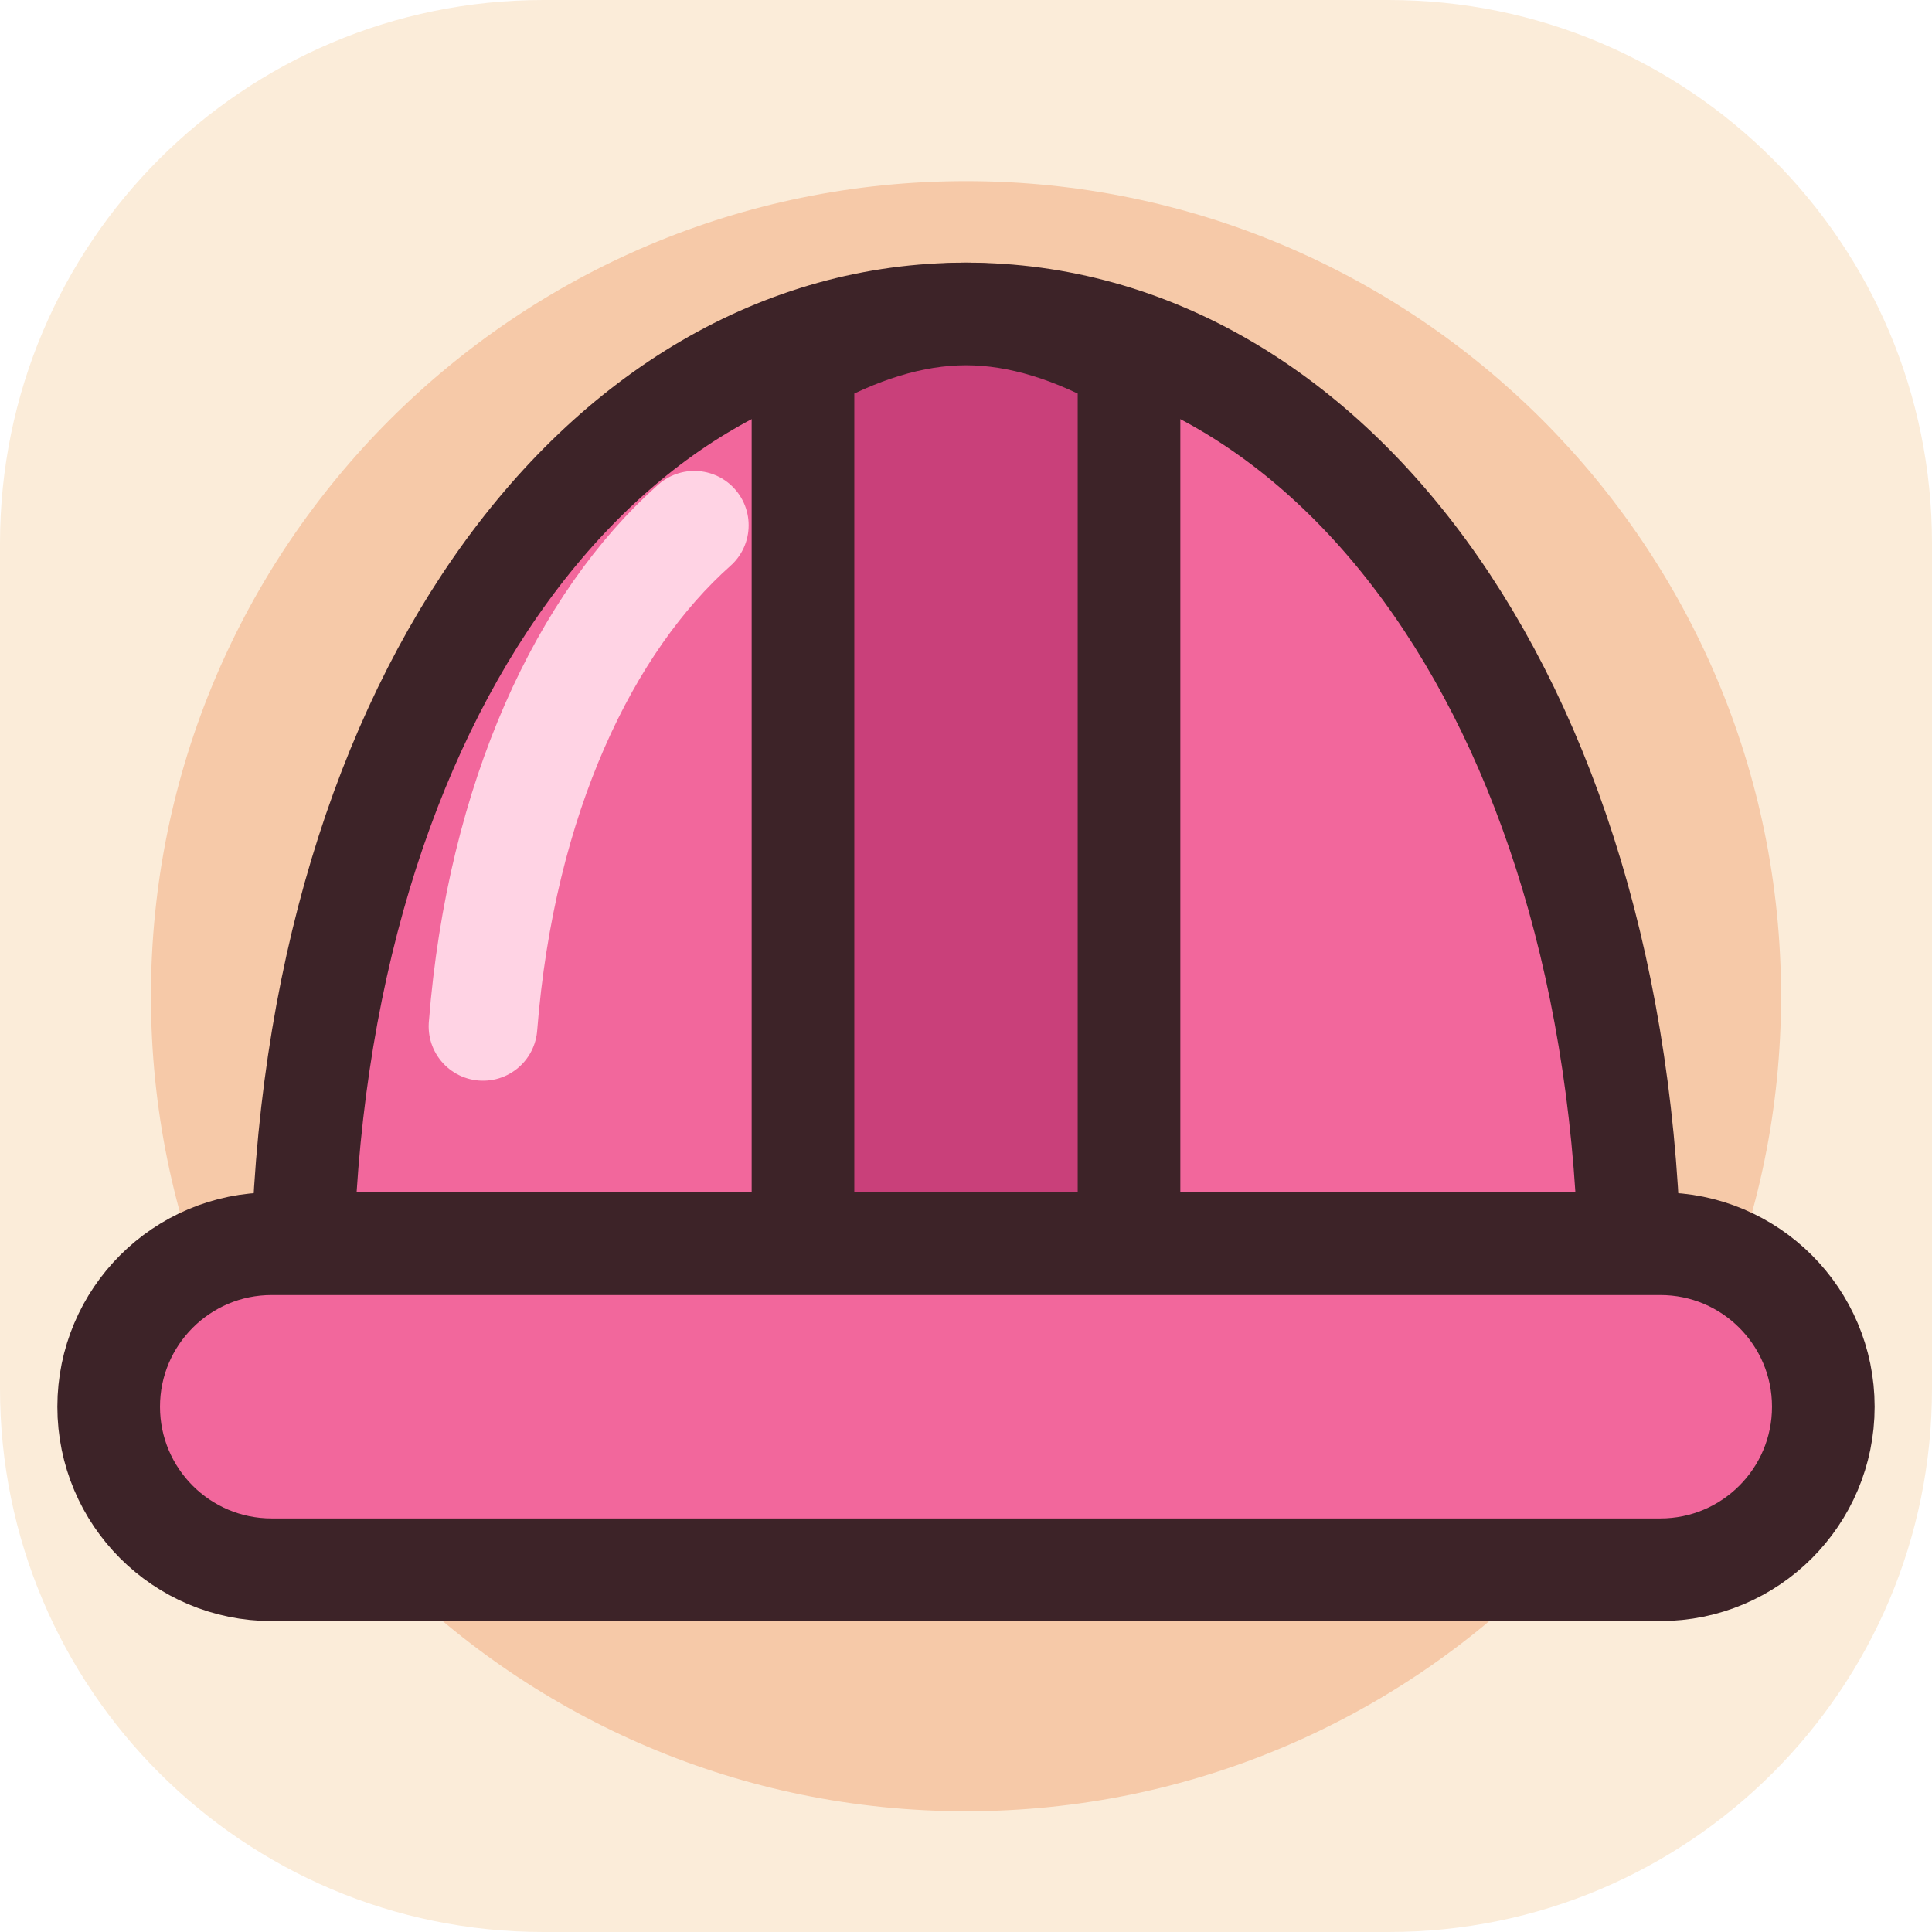
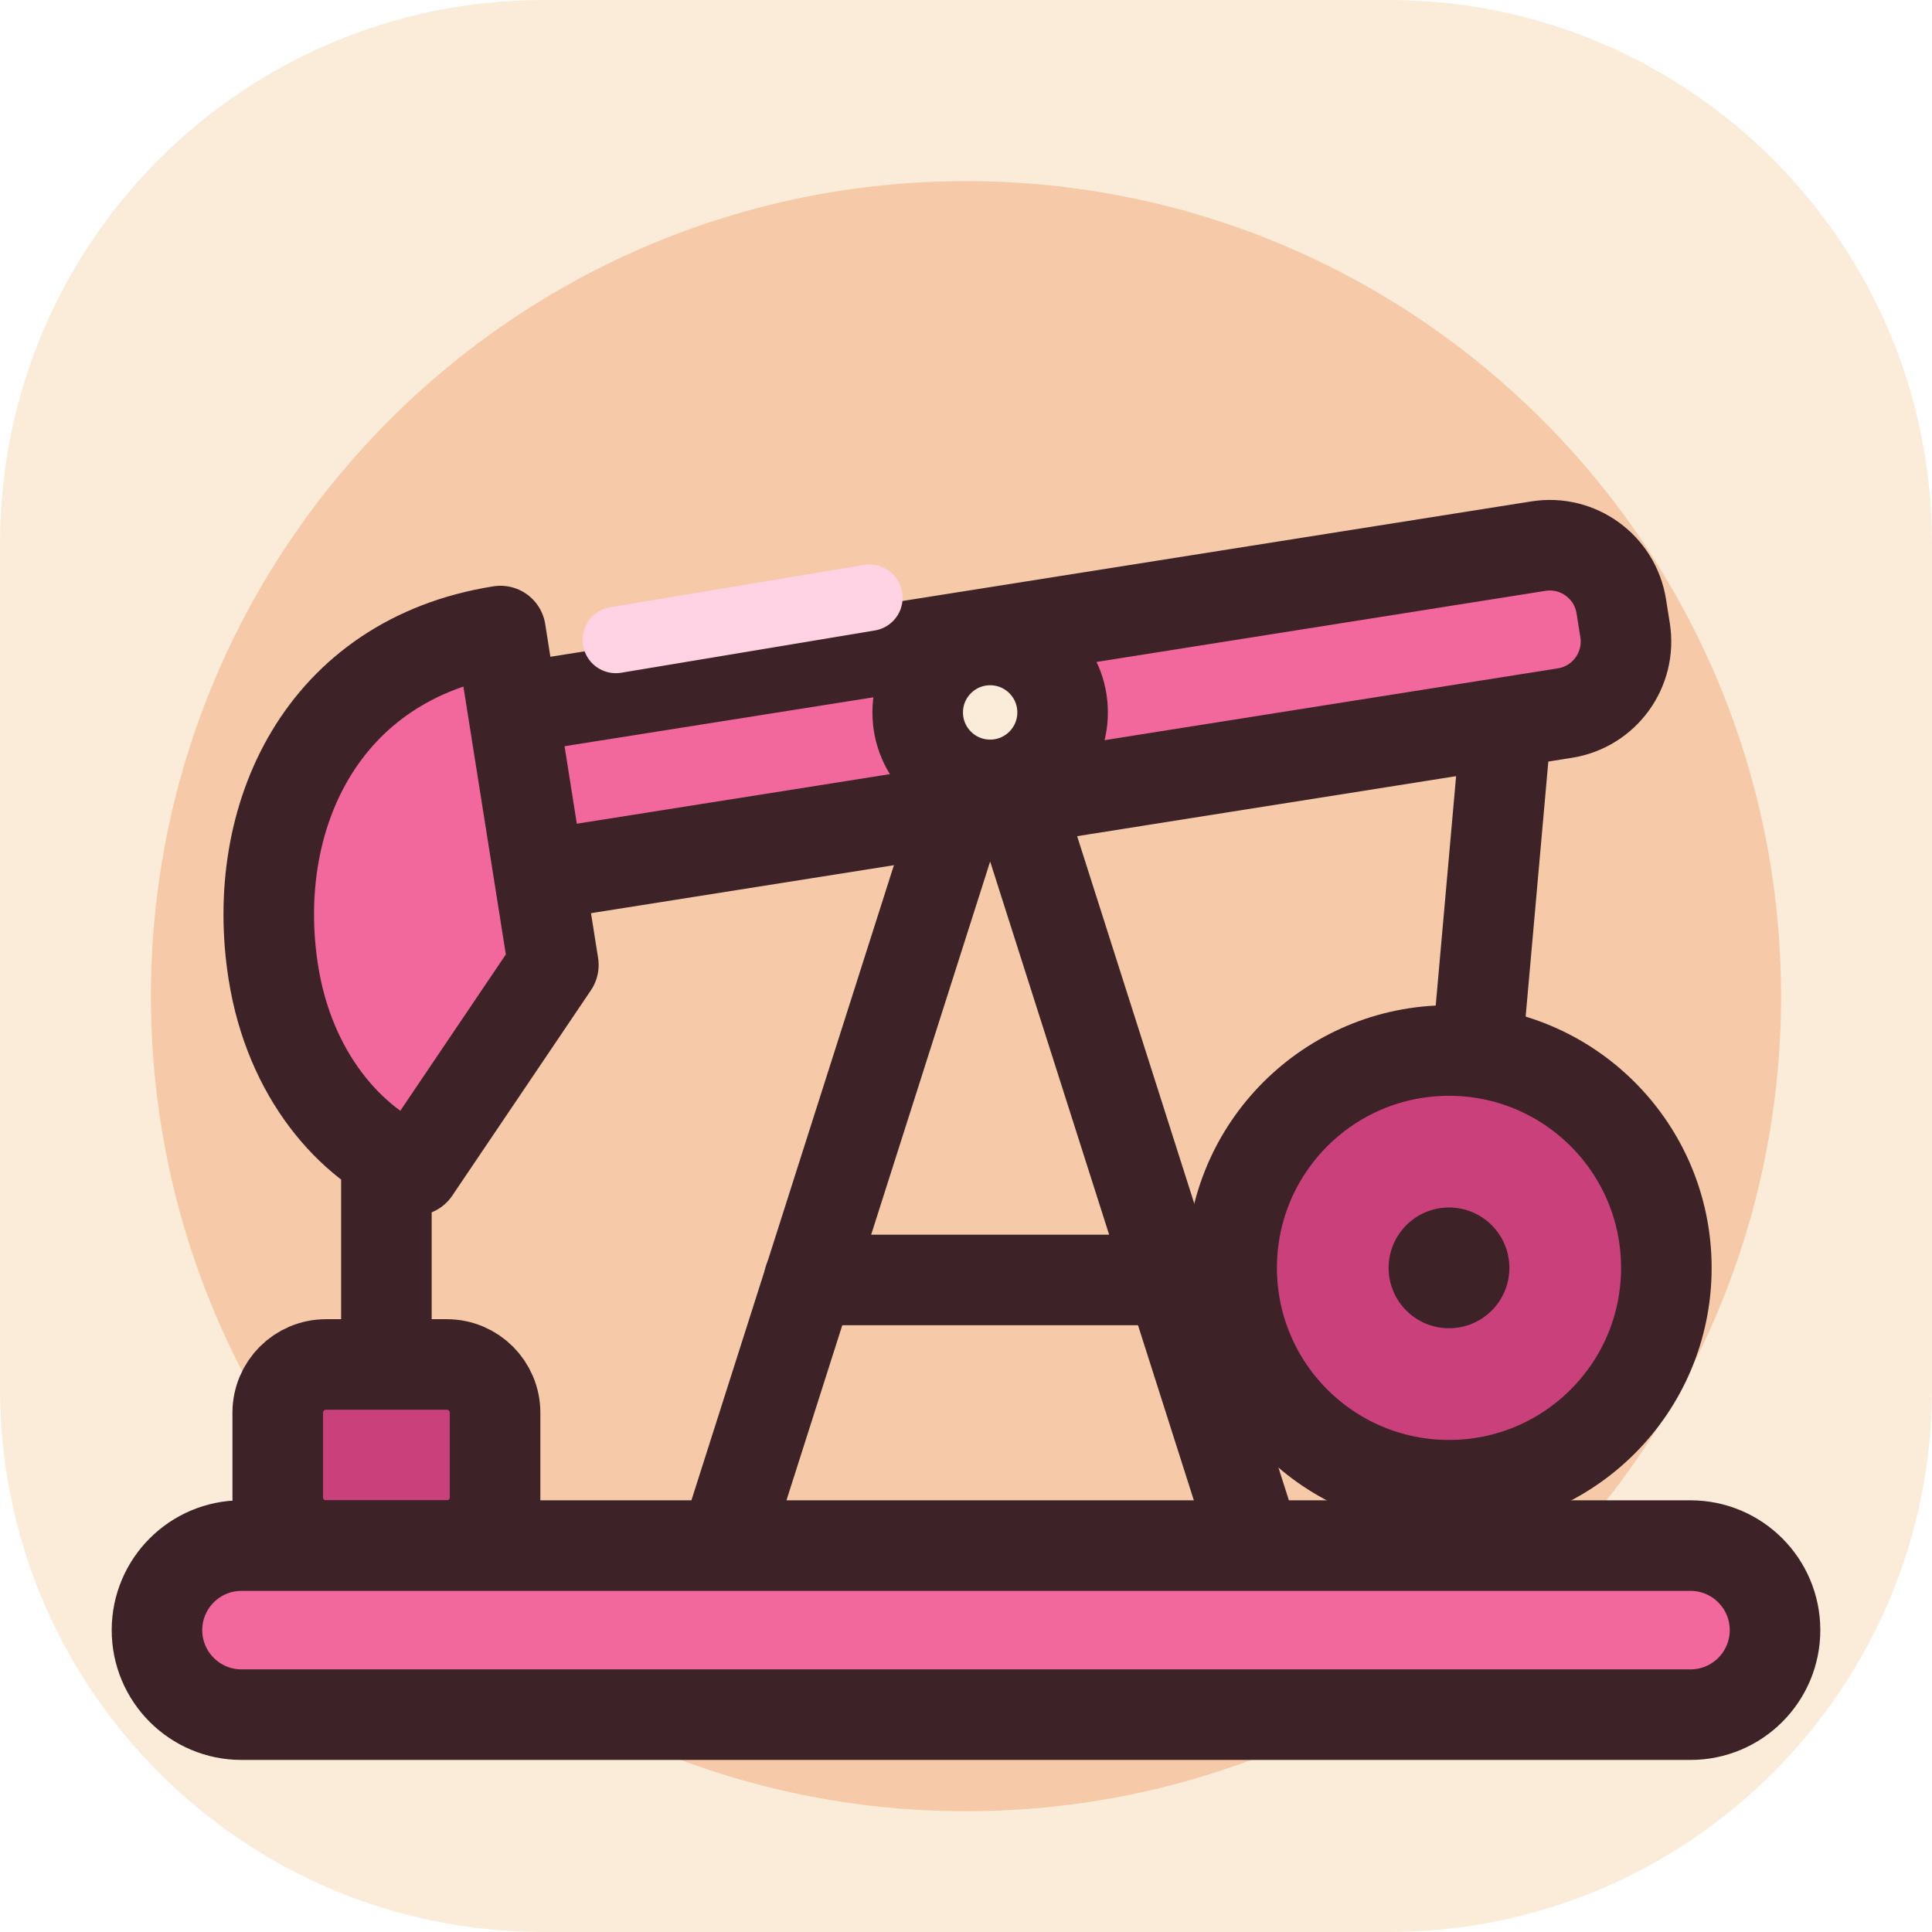
<svg xmlns="http://www.w3.org/2000/svg" viewBox="0 0 32 32">
  <rect width="32" height="32" rx="9" fill="#fbecd9" />
  <circle cx="16" cy="16.5" r="13.5" fill="#f6c9a8" />
-   <g stroke="#3d2328" stroke-width="1.7" stroke-linejoin="round">
-     <path d="M5 21.5C5 11.8 9.9 5.2 16 5.2S27 11.8 27 21.5Z" fill="#f2679c" />
-     <path d="M13.3 21.5V6C14.2 5.5 15.1 5.2 16 5.2S17.8 5.5 18.7 6V21.5Z" fill="#c9407a" />
-     <rect x="1.8" y="20.6" width="28.4" height="5.4" rx="2.7" fill="#f2679c" />
+   <g stroke="#3d2328" stroke-width="1.5" stroke-linejoin="round" stroke-linecap="round">
+     <path d="M6.4 17.4V22.6" fill="none" />
+     <path d="M12 25.6L16.4 11.8L20.8 25.6" fill="none" />
+     <path d="M13.4 21.2H19.4" fill="none" />
+     <path d="M25 11.4L24.2 20.4" fill="none" />
+     <circle cx="24" cy="21" r="3.6" fill="#c9407a" />
+     <g transform="rotate(-9 16.4 11.8)">
+       <rect x="8" y="10.5" width="19" height="2.8" rx="1.2" fill="#f2679c" />
+       <path d="M8.6 9.2C5.6 9.2 4 11.6 4 14.2C4 15.9 4.8 17.2 5.8 17.8L8.6 14.8Z" fill="#f2679c" />
+     </g>
+     <circle cx="16.4" cy="11.8" r="1.2" fill="#fbecd9" />
+     <rect x="4.6" y="22.6" width="3.6" height="3" rx="0.8" fill="#c9407a" />
+     <rect x="2.6" y="25.6" width="26.8" height="2.8" rx="1.4" fill="#f2679c" />
  </g>
-   <path d="M8 17C8.3 13.2 9.7 10.3 11.5 8.7" stroke="#ffd3e4" stroke-width="1.8" stroke-linecap="round" fill="none" />
+   <circle cx="24" cy="21" r="1" fill="#3d2328" />
+   <path d="M10.2 10.6L14.4 9.9" stroke="#ffd3e4" stroke-width="1.1" stroke-linecap="round" fill="none" />
</svg>
